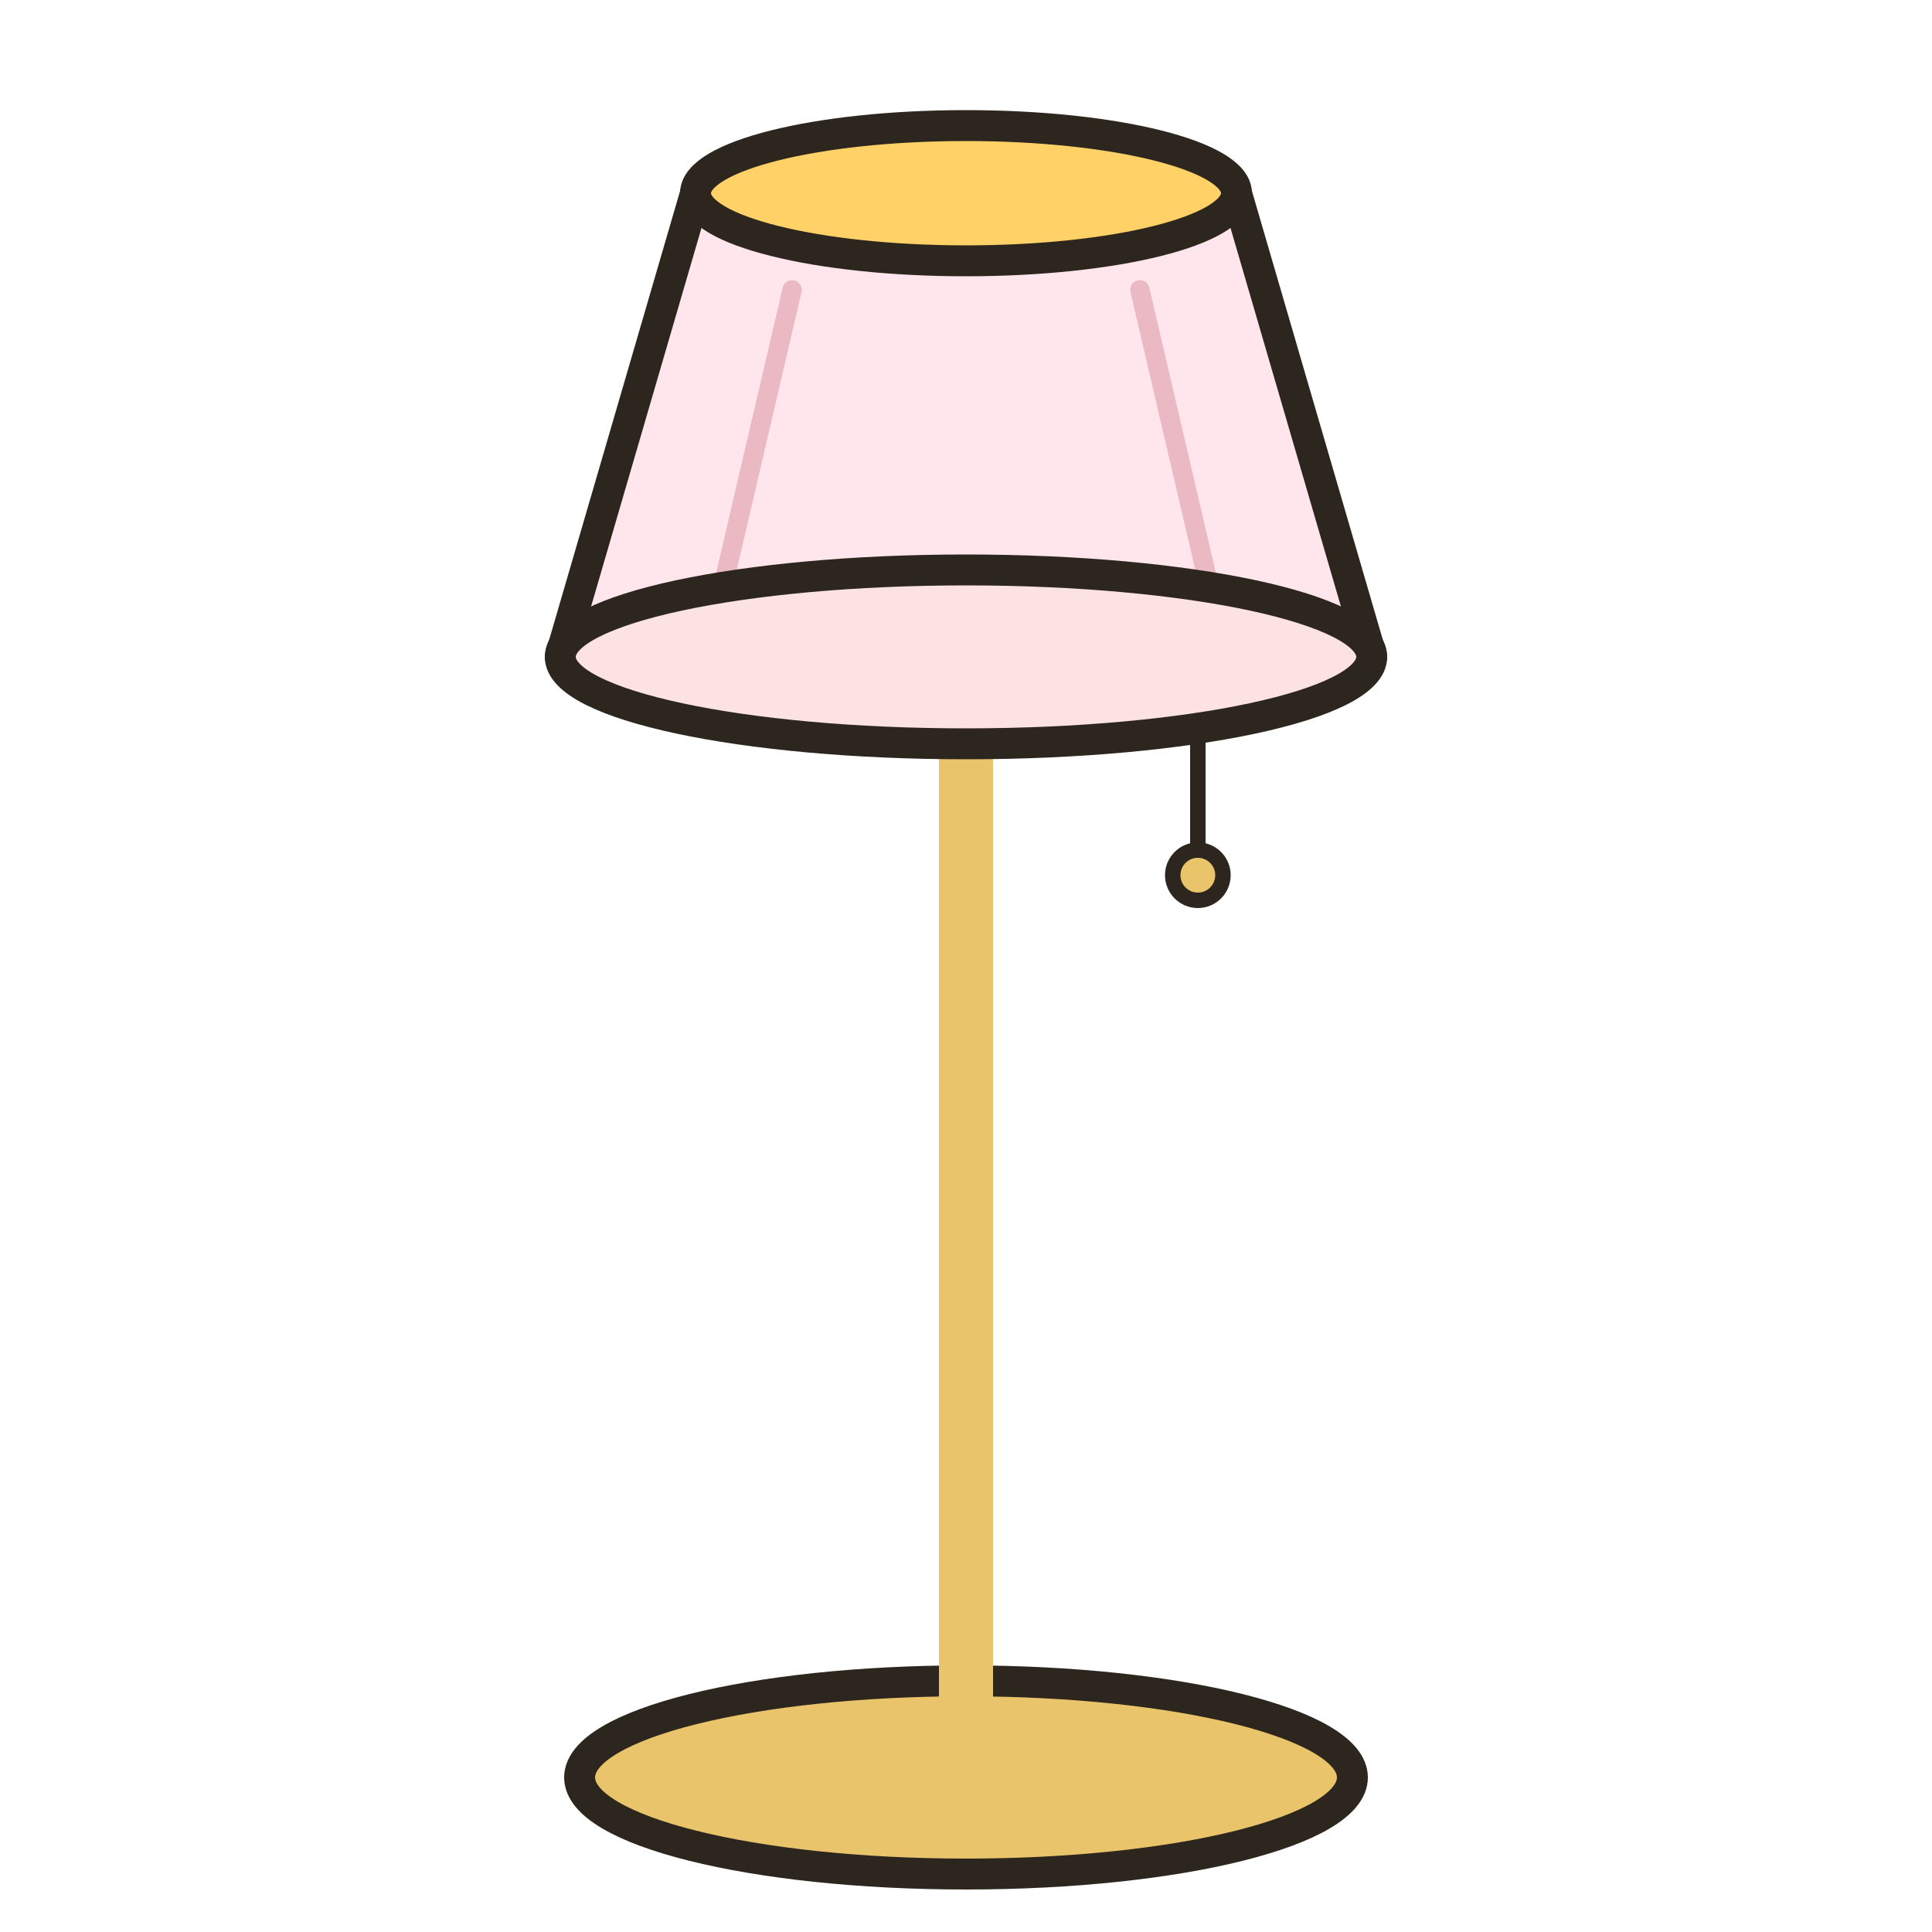
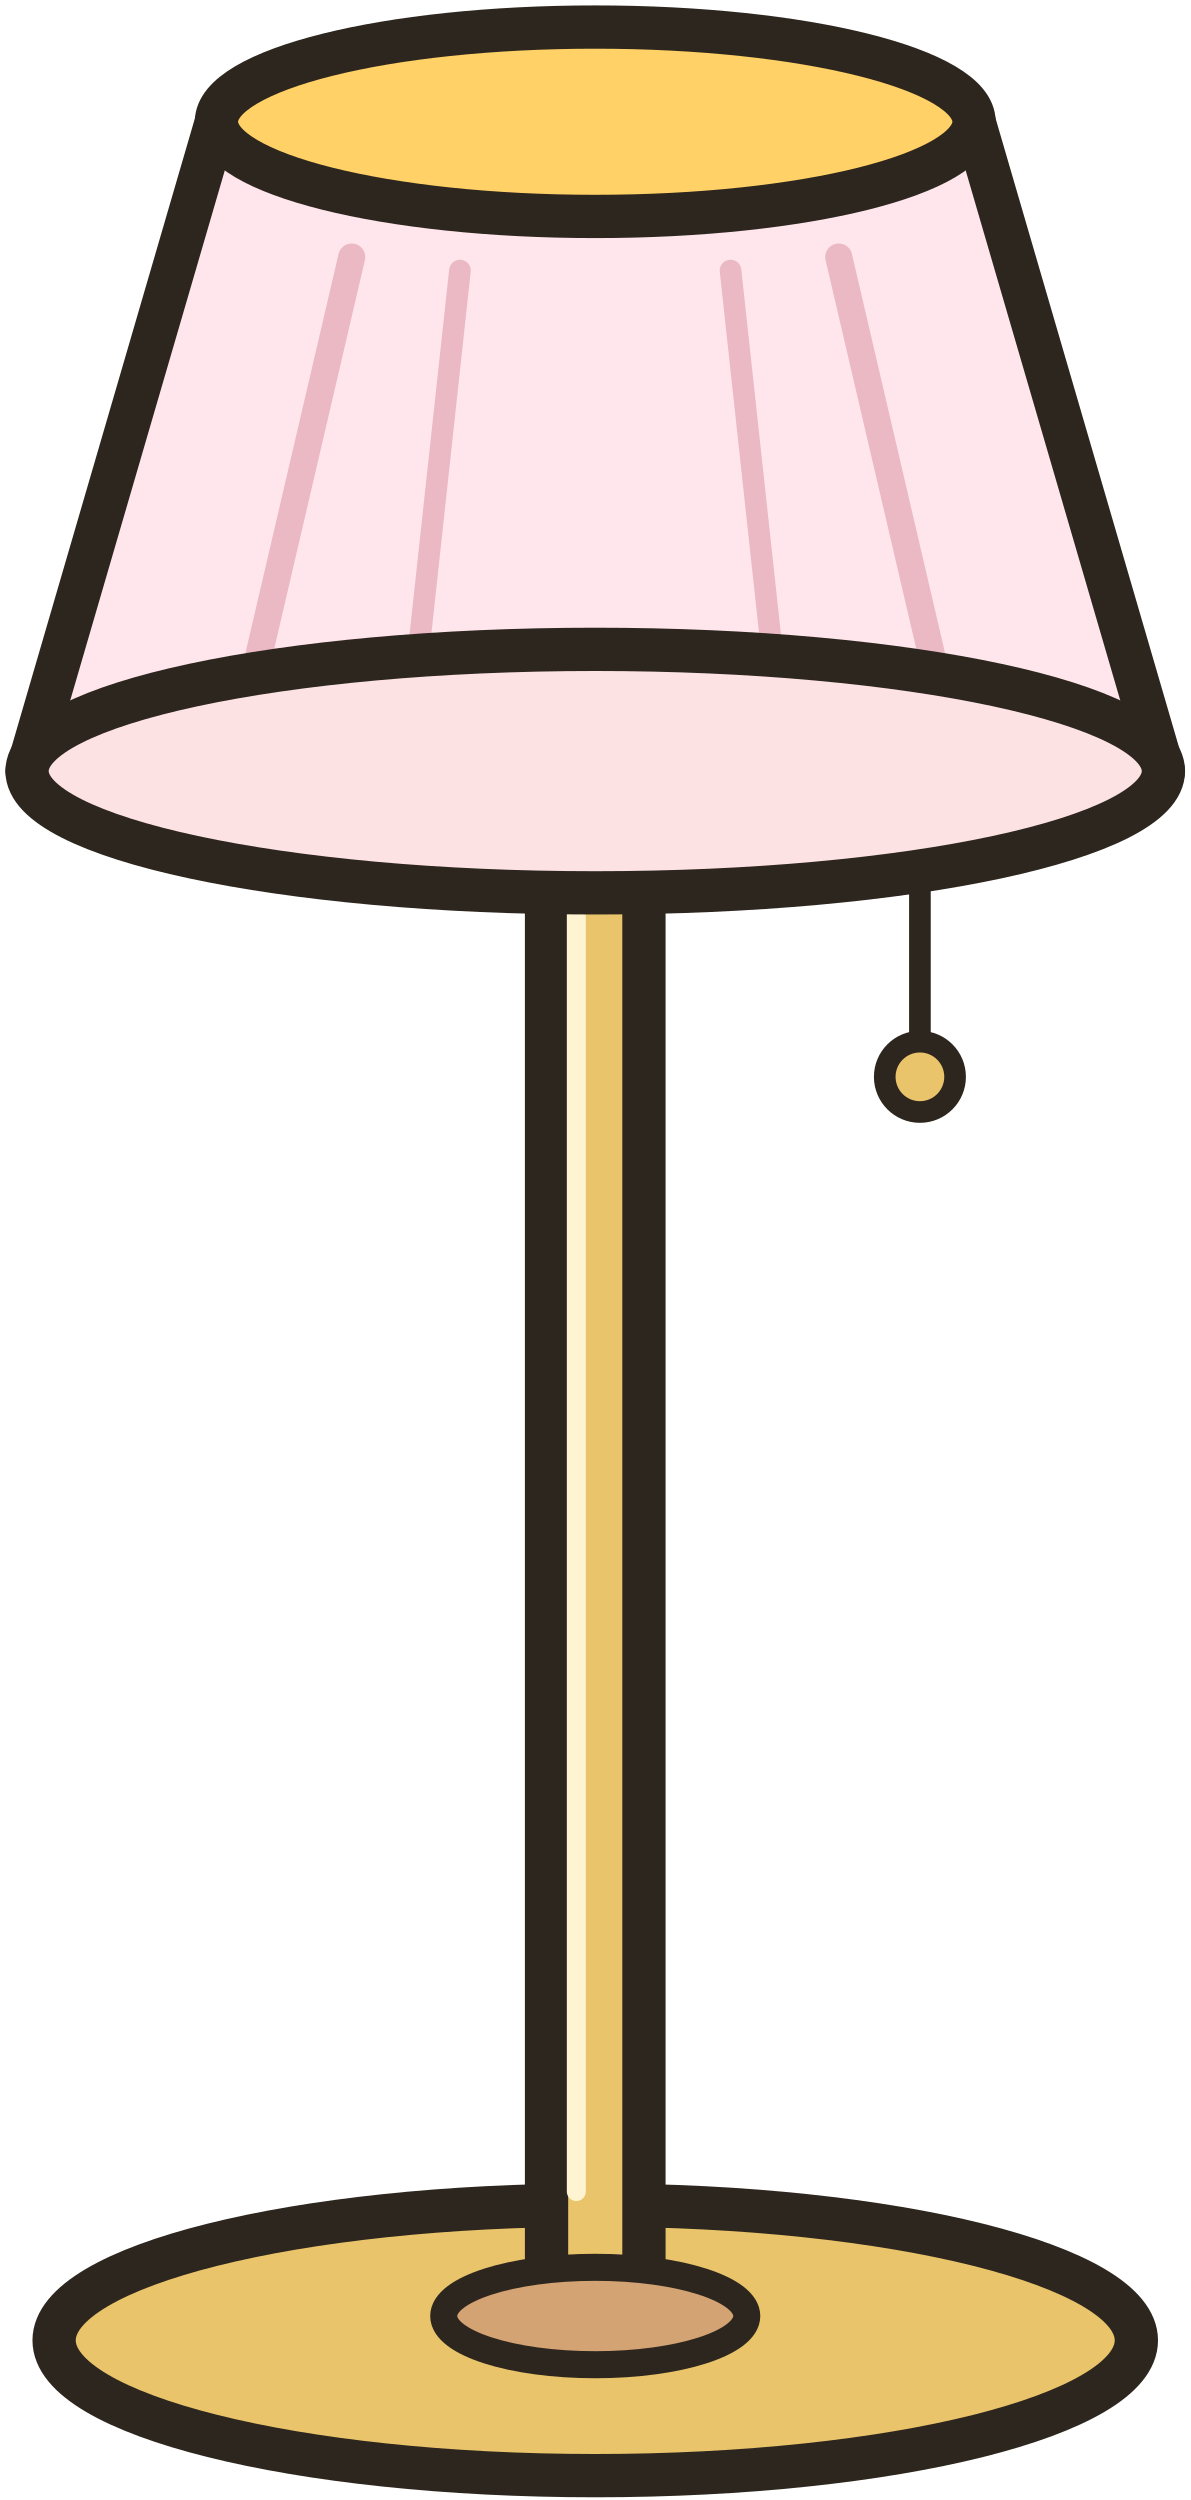
- <svg xmlns="http://www.w3.org/2000/svg" viewBox="0 0 1000 1000" data-asset-id="prop_lamp">
+ <svg xmlns="http://www.w3.org/2000/svg" viewBox="280 55 440 924" data-asset-id="prop_lamp">
  <g id="prop" stroke="#2d261e" stroke-width="16" stroke-linejoin="round" stroke-linecap="round">
    <ellipse cx="500" cy="920" rx="200" ry="50" fill="#e9c46a" />
-     <line x1="500" y1="340" x2="500" y2="920" stroke="#e9c46a" stroke-width="28" />
+     <rect x="482" y="325" width="36" height="590" rx="12" fill="#e9c46a" />
+     <path d="M493 385 V865" fill="none" stroke="#fff4d1" stroke-width="7" />
+     <ellipse cx="500" cy="911" rx="56" ry="18" fill="#d4a373" stroke-width="10" />
    <polygon points="290,340 710,340 640,100 360,100" fill="#ffe5ec" />
    <ellipse cx="500" cy="100" rx="140" ry="35" fill="#ffd166" />
    <path d="M410 150 L375 300 M590 150 L625 300" fill="none" stroke="#eab9c4" stroke-width="10" />
+     <path d="M450 155 L435 293 M550 155 L565 293" fill="none" stroke="#eab9c4" stroke-width="8" />
    <path d="M620 355 V445" fill="none" stroke-width="8" />
    <circle cx="620" cy="453" r="13" fill="#e9c46a" stroke-width="8" />
    <ellipse cx="500" cy="340" rx="210" ry="45" fill="#fde2e4" />
  </g>
</svg>
